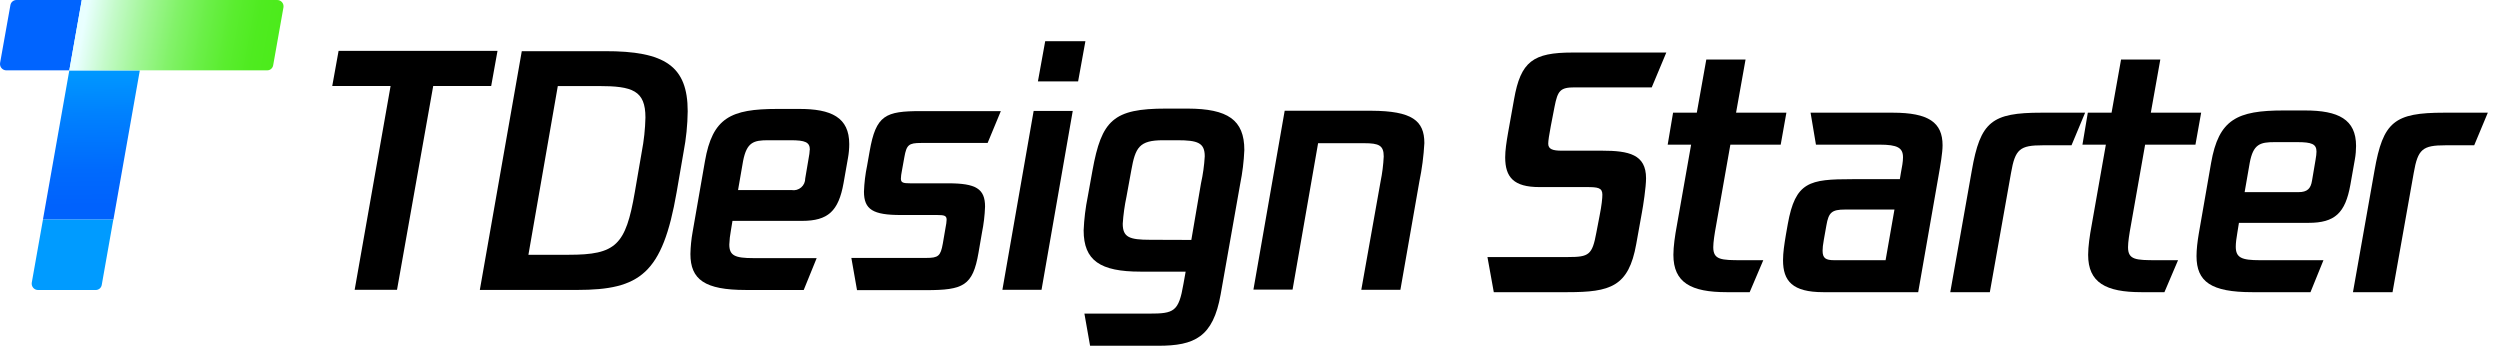
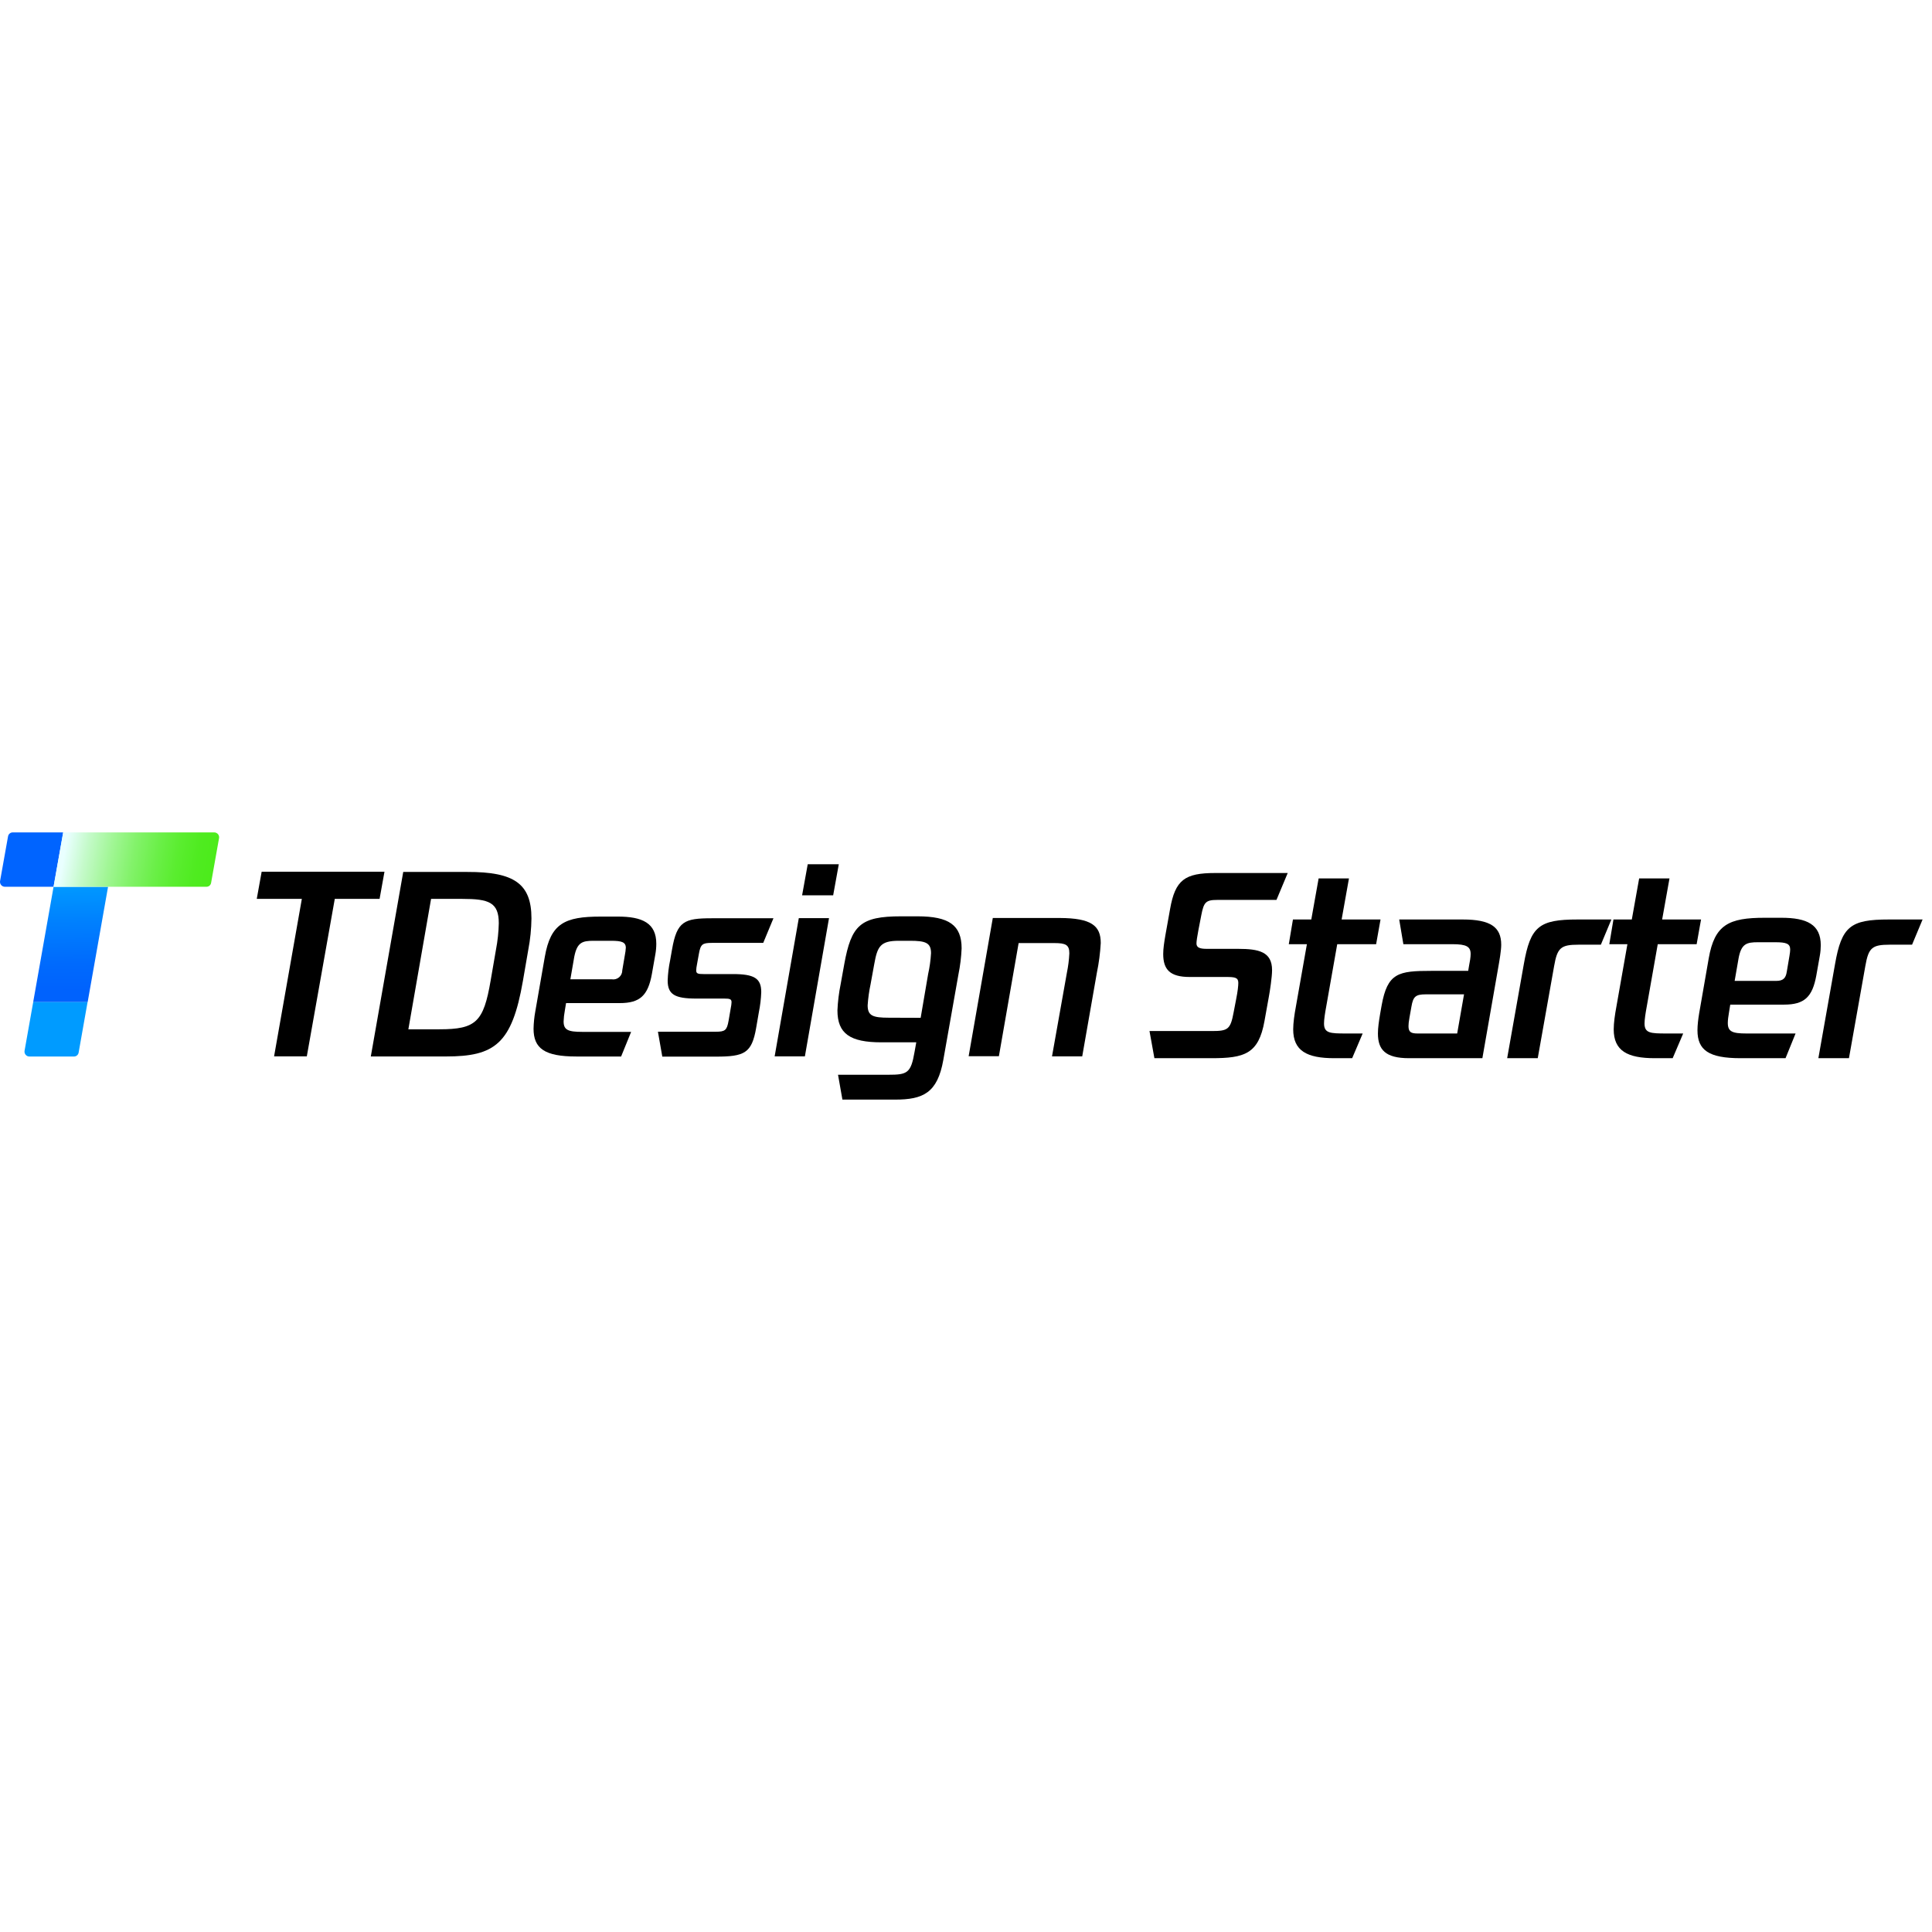
- <svg xmlns="http://www.w3.org/2000/svg" width="188" height="26" viewBox="0 0 188 26" fill="none">
+ <svg xmlns="http://www.w3.org/2000/svg" width="1em" height="1em" viewBox="0 0 188 26" fill="none">
  <path d="M77.73 8.344H80.67L78.323 21.792H75.38L77.73 8.344Z" fill="currentcolor" />
  <path d="M78.599 3.1H81.622L81.074 6.122H78.051L78.599 3.1Z" fill="currentcolor" />
  <path d="M32.577 6.469H36.937L37.413 3.824H25.462L24.985 6.469H29.372L26.671 21.791H29.856L32.577 6.469Z" fill="currentcolor" />
  <path fill-rule="evenodd" clip-rule="evenodd" d="M51.405 11.428C51.6 10.419 51.703 9.394 51.715 8.367C51.715 4.974 50.007 3.836 45.477 3.848H39.238L36.083 21.803H43.391C48.133 21.803 49.818 20.591 50.884 14.45L51.405 11.428ZM45 6.47C47.562 6.47 48.537 6.803 48.537 8.839C48.518 9.704 48.425 10.566 48.261 11.416L47.74 14.439C47.052 18.448 46.319 19.159 42.76 19.159H39.737L41.947 6.47H45Z" fill="currentcolor" />
  <path fill-rule="evenodd" clip-rule="evenodd" d="M63.863 10.833C63.863 11.183 63.831 11.532 63.769 11.876L63.436 13.765C63.058 15.873 62.276 16.61 60.307 16.61H55.082L54.961 17.347C54.896 17.691 54.856 18.04 54.844 18.39C54.844 19.218 55.27 19.41 56.646 19.41H61.414L60.44 21.806H56.075C52.996 21.806 51.919 21.02 51.919 19.1C51.931 18.544 51.986 17.989 52.085 17.442L53.011 12.129C53.578 8.853 54.953 8.192 58.441 8.192H60.054C62.529 8.177 63.863 8.838 63.863 10.833ZM60.901 11.26C60.901 10.689 60.545 10.546 59.453 10.546H57.768C56.676 10.546 56.155 10.689 55.879 12.114L55.501 14.294H59.533C59.659 14.315 59.789 14.308 59.912 14.274C60.036 14.239 60.15 14.178 60.248 14.094C60.345 14.011 60.423 13.907 60.475 13.79C60.528 13.673 60.555 13.546 60.553 13.417L60.814 11.876C60.856 11.673 60.883 11.467 60.893 11.26H60.901Z" fill="currentcolor" />
  <path d="M69.644 19.396H64.022L64.448 21.819H69.644C72.448 21.819 73.154 21.486 73.581 19.019L73.842 17.507C73.974 16.858 74.053 16.2 74.076 15.539C74.076 14.19 73.388 13.785 71.303 13.785H68.457C67.91 13.785 67.747 13.736 67.747 13.43C67.754 13.247 67.777 13.065 67.815 12.886L68.008 11.817C68.174 10.891 68.337 10.751 69.262 10.751H74.269L75.263 8.355H69.262C66.583 8.355 65.873 8.65 65.397 11.378L65.208 12.448C65.073 13.095 64.993 13.752 64.97 14.412C64.97 15.765 65.658 16.169 67.747 16.169H70.472C71.019 16.169 71.186 16.219 71.186 16.525C71.177 16.708 71.153 16.89 71.114 17.069L70.898 18.327C70.732 19.253 70.566 19.396 69.644 19.396Z" fill="currentcolor" />
  <path fill-rule="evenodd" clip-rule="evenodd" d="M93.264 13.822C93.434 12.986 93.538 12.137 93.574 11.283C93.574 9.005 92.316 8.177 89.319 8.166H87.683C83.72 8.166 82.843 9.035 82.155 12.814L81.8 14.782C81.63 15.619 81.526 16.468 81.49 17.322C81.49 19.596 82.737 20.427 85.76 20.427H89.161L88.995 21.353C88.639 23.439 88.284 23.583 86.433 23.583H81.547L81.974 26.001H87.098C89.826 26.001 91.224 25.358 91.794 22.135L93.264 13.822ZM90.313 13.796L89.588 18.043L86.493 18.032C84.929 18.032 84.43 17.843 84.43 16.823C84.475 16.137 84.57 15.455 84.713 14.782L85.072 12.814C85.378 11.094 85.662 10.546 87.464 10.546H88.534C90.075 10.546 90.597 10.739 90.597 11.756C90.557 12.442 90.463 13.125 90.313 13.796Z" fill="currentcolor" />
  <path d="M107.112 10.761C107.059 11.734 106.933 12.702 106.735 13.656L105.31 21.791H102.37L103.818 13.656C103.946 13.033 104.026 12.402 104.056 11.767C104.056 10.935 103.7 10.769 102.586 10.769H99.121L97.201 21.776H94.258L96.608 8.328H103.13C106.183 8.343 107.112 9.069 107.112 10.761Z" fill="currentcolor" />
  <path d="M112.333 21.971H117.879C121.093 21.971 122.473 21.567 123.045 18.353L123.473 15.973C123.568 15.473 123.783 14.068 123.783 13.402C123.783 11.616 122.497 11.331 120.474 11.331H117.427C116.76 11.331 116.427 11.212 116.427 10.807C116.427 10.593 116.498 10.117 116.617 9.498L116.903 8.022C117.141 6.808 117.332 6.57 118.427 6.57H124.211L125.306 3.951H118.26C115.284 3.951 114.356 4.618 113.856 7.474L113.404 9.998C113.285 10.688 113.19 11.307 113.19 11.831C113.19 13.33 113.832 14.068 115.76 14.068H119.307C120.164 14.068 120.498 14.116 120.498 14.64C120.498 14.902 120.45 15.425 120.283 16.258L120.045 17.496C119.736 19.163 119.498 19.329 117.927 19.329H111.856L112.333 21.971Z" fill="currentcolor" />
  <path d="M130.124 10.878H133.909L134.337 8.474H130.552L131.266 4.475H128.314L127.6 8.474H125.815L125.41 10.878H127.172L126.101 16.949C125.958 17.71 125.839 18.544 125.839 19.163C125.839 21.257 127.172 21.971 129.838 21.971H131.576L132.599 19.567H130.981C129.433 19.567 128.838 19.543 128.838 18.591C128.838 18.21 128.933 17.591 129.052 16.949L130.124 10.878Z" fill="currentcolor" />
  <path fill-rule="evenodd" clip-rule="evenodd" d="M136.155 8.474H142.344C145.034 8.474 146.081 9.212 146.081 10.926C146.081 11.497 145.915 12.45 145.772 13.259L144.248 21.971H137.107C134.798 21.971 134.084 21.138 134.084 19.567C134.084 18.996 134.179 18.377 134.298 17.663L134.441 16.854C135.012 13.664 136.059 13.473 139.297 13.473H142.868L142.939 13.045C143.034 12.545 143.106 12.164 143.106 11.831C143.106 11.117 142.701 10.878 141.344 10.878H136.559L136.155 8.474ZM137.059 18.853C137.059 19.424 137.297 19.567 137.94 19.567H141.796L142.463 15.758H138.749C137.75 15.758 137.512 15.973 137.345 16.949L137.154 18.02C137.083 18.401 137.059 18.663 137.059 18.853Z" fill="currentcolor" />
  <path d="M146.66 21.971H149.636L151.231 12.997C151.54 11.212 151.897 10.926 153.611 10.926H155.778L156.801 8.474H153.516C149.779 8.474 148.922 9.141 148.279 12.83L146.66 21.971Z" fill="currentcolor" />
  <path d="M165.098 10.878H161.313L160.242 16.949C160.123 17.591 160.028 18.21 160.028 18.591C160.028 19.543 160.623 19.567 162.17 19.567H163.789L162.765 21.971H161.027C158.361 21.971 157.028 21.257 157.028 19.163C157.028 18.544 157.147 17.71 157.29 16.949L158.361 10.878H156.6L157.004 8.474H158.79L159.504 4.475H162.456L161.742 8.474H165.527L165.098 10.878Z" fill="currentcolor" />
  <path fill-rule="evenodd" clip-rule="evenodd" d="M173.343 8.307H171.724C168.225 8.307 166.844 8.974 166.273 12.259L165.345 17.591C165.249 18.163 165.178 18.758 165.178 19.258C165.178 21.186 166.273 21.971 169.368 21.971H173.748L174.724 19.567H169.939C168.558 19.567 168.13 19.377 168.13 18.544C168.13 18.282 168.177 17.901 168.249 17.496L168.368 16.758H173.605C175.581 16.758 176.366 16.02 176.747 13.902L177.08 12.021C177.152 11.64 177.176 11.259 177.176 10.974C177.176 8.974 175.843 8.307 173.343 8.307ZM174.129 12.021L173.867 13.568C173.772 14.187 173.51 14.449 172.843 14.449H168.796L169.177 12.259C169.439 10.831 169.963 10.688 171.058 10.688H172.748C173.843 10.688 174.2 10.831 174.2 11.402C174.2 11.569 174.176 11.735 174.129 12.021Z" fill="currentcolor" />
  <path d="M179.919 21.971H176.943L178.562 12.83C179.205 9.141 180.062 8.474 183.799 8.474H187.084L186.06 10.926H183.894C182.18 10.926 181.823 11.212 181.514 12.997L179.919 21.971Z" fill="currentcolor" />
  <path d="M5.212 5.29H0.482C0.412 5.291 0.344 5.277 0.281 5.248C0.218 5.22 0.162 5.178 0.117 5.126C0.071 5.074 0.038 5.013 0.019 4.946C-0 4.88 -0.005 4.81 0.005 4.742L0.784 0.378C0.803 0.272 0.859 0.176 0.942 0.107C1.025 0.038 1.129 0 1.237 0L6.149 0L5.212 5.29Z" fill="#0064FF" />
  <path d="M8.53 16.512H3.229L5.212 5.297H10.514L8.53 16.512Z" fill="url(#paint0_linear_18110_34031)" />
  <path d="M7.206 21.809H2.857C2.788 21.808 2.72 21.793 2.658 21.764C2.596 21.734 2.54 21.692 2.496 21.639C2.451 21.586 2.419 21.524 2.4 21.458C2.382 21.392 2.378 21.322 2.389 21.254L3.231 16.512H8.521L7.652 21.424C7.635 21.53 7.58 21.627 7.499 21.697C7.418 21.767 7.314 21.807 7.206 21.809V21.809Z" fill="#009BFF" />
  <path d="M20.092 5.29H5.212L6.149 0H20.848C20.917 0 20.985 0.015 21.048 0.045C21.11 0.074 21.166 0.116 21.211 0.169C21.255 0.222 21.288 0.284 21.306 0.351C21.324 0.417 21.328 0.487 21.316 0.555L20.542 4.912C20.524 5.018 20.468 5.114 20.386 5.184C20.304 5.253 20.2 5.291 20.092 5.29V5.29Z" fill="url(#paint1_linear_18110_34031)" />
  <defs>
    <linearGradient id="paint0_linear_18110_34031" x1="7.815" y1="4.888" x2="7.926" y2="15.44" gradientUnits="userSpaceOnUse">
      <stop stop-color="#009BFF" />
      <stop offset="0.35" stop-color="#0081FE" />
      <stop offset="0.75" stop-color="#006AFD" />
      <stop offset="1" stop-color="#0062FD" />
    </linearGradient>
    <linearGradient id="paint1_linear_18110_34031" x1="5.686" y1="2.651" x2="20.378" y2="5.413" gradientUnits="userSpaceOnUse">
      <stop offset="0.03" stop-color="#E9FFFF" />
      <stop offset="0.17" stop-color="#C4FAC9" />
      <stop offset="0.33" stop-color="#A0F694" />
      <stop offset="0.48" stop-color="#82F269" />
      <stop offset="0.63" stop-color="#6AEF47" />
      <stop offset="0.76" stop-color="#5AED2F" />
      <stop offset="0.89" stop-color="#4FEB20" />
      <stop offset="1" stop-color="#4CEB1B" />
    </linearGradient>
  </defs>
</svg>
